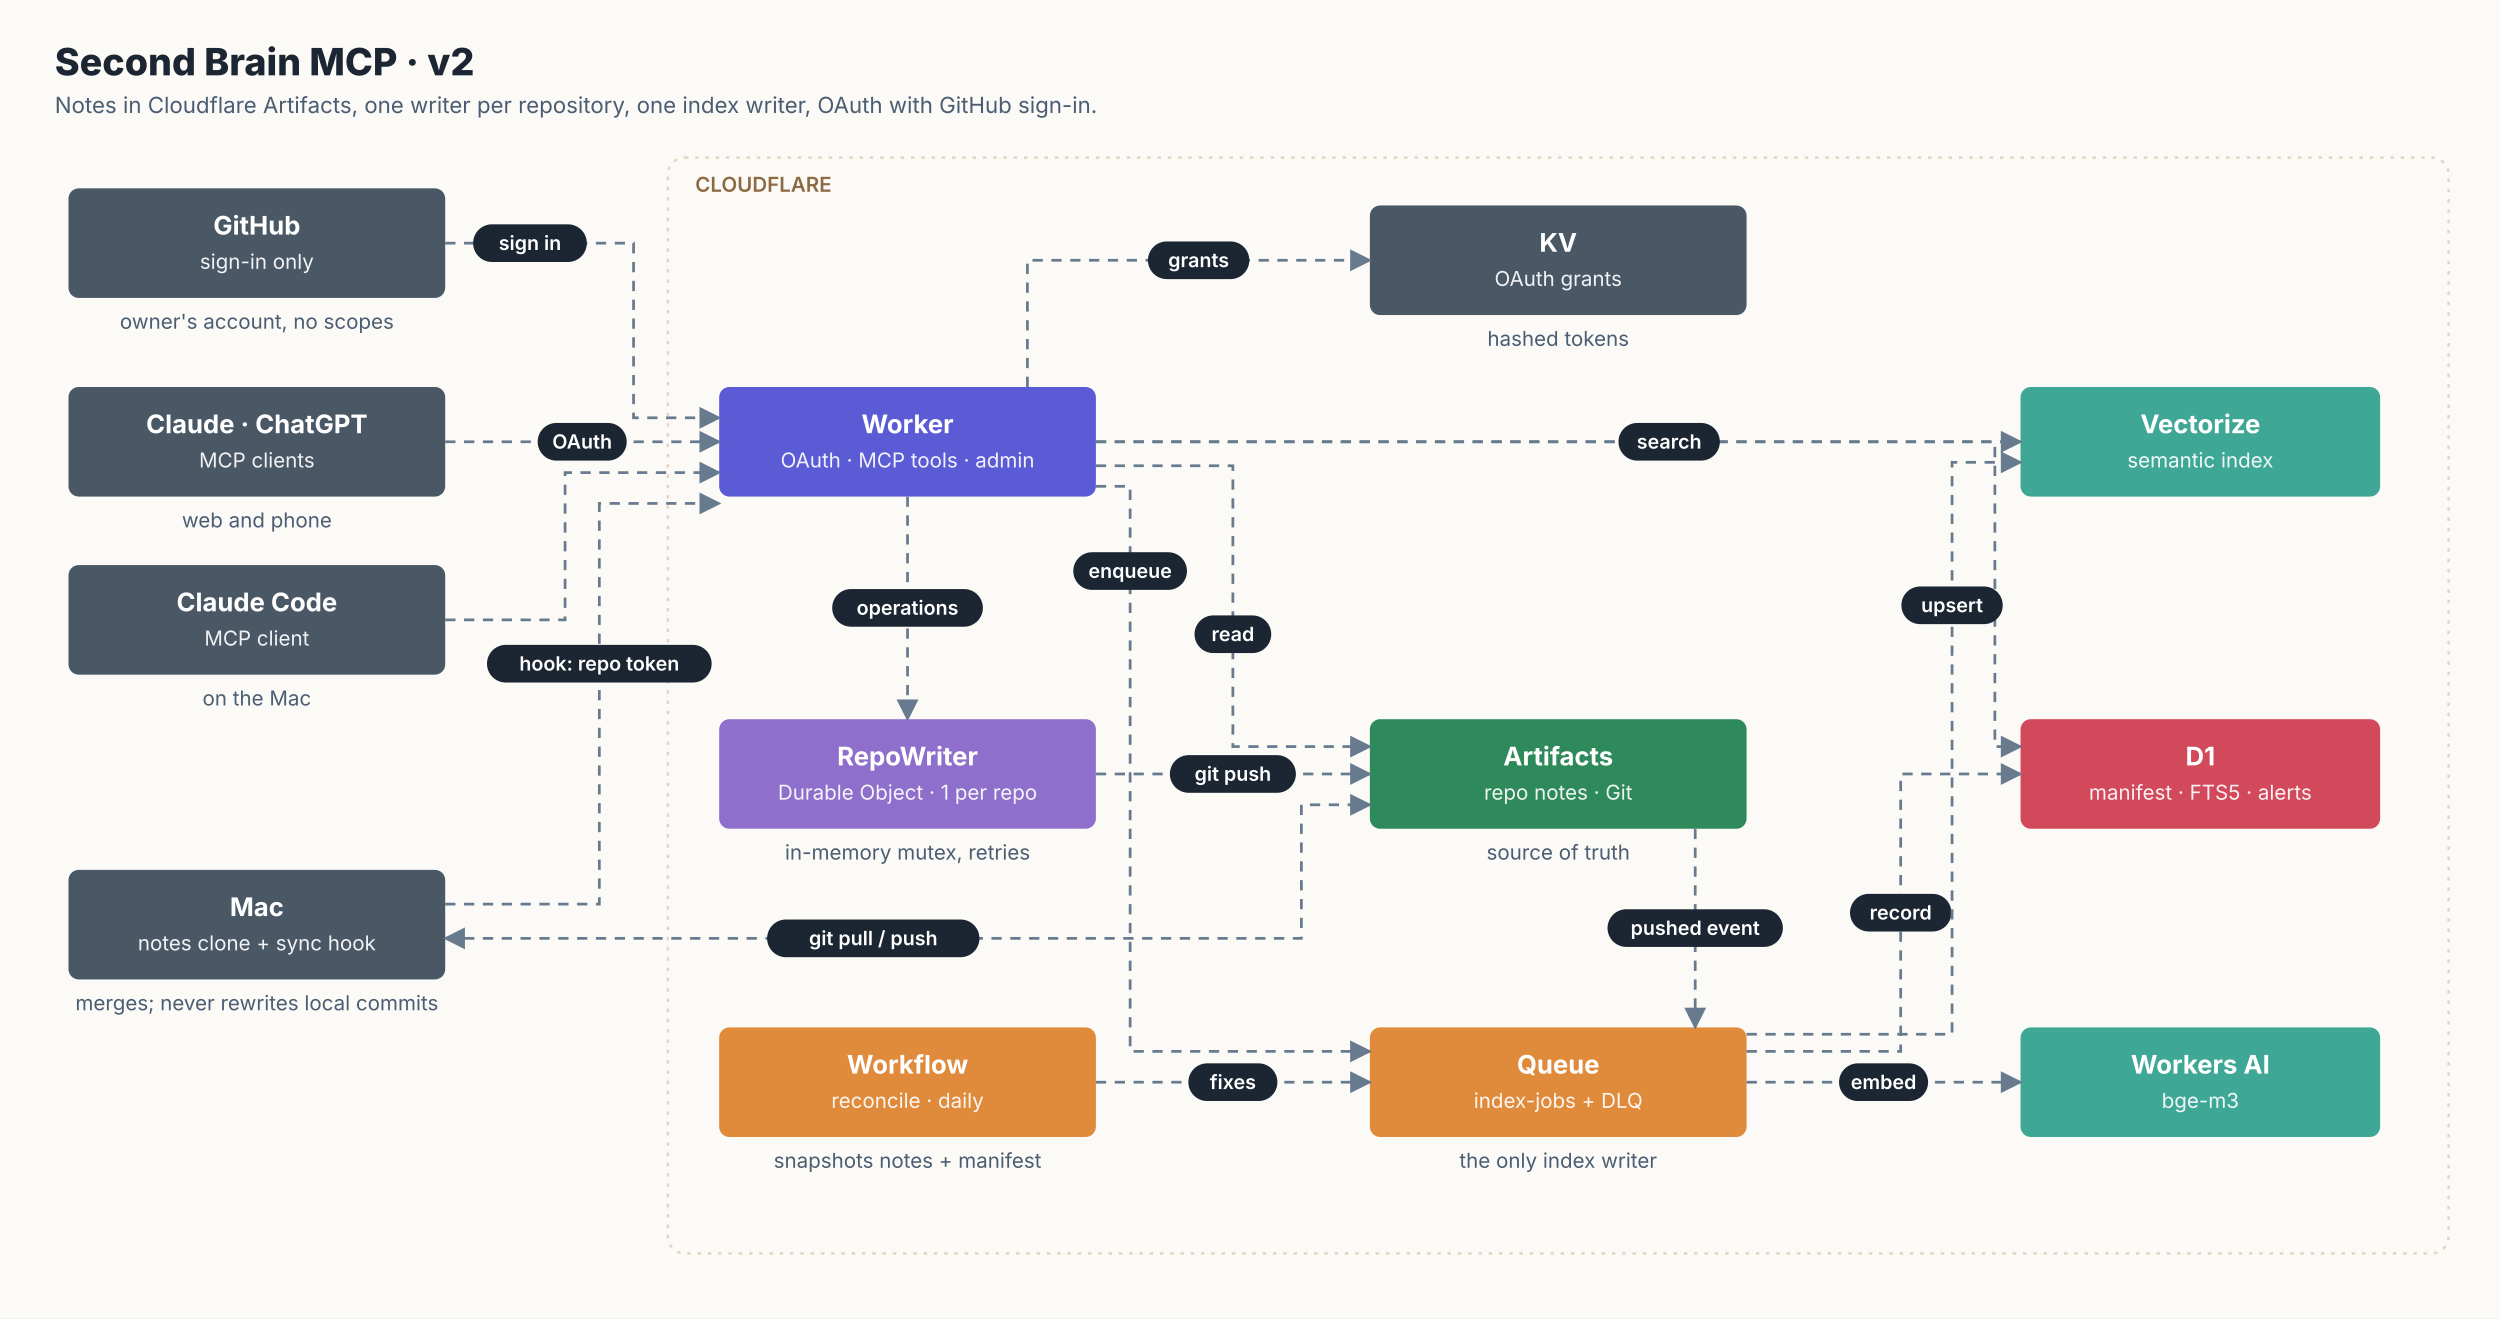
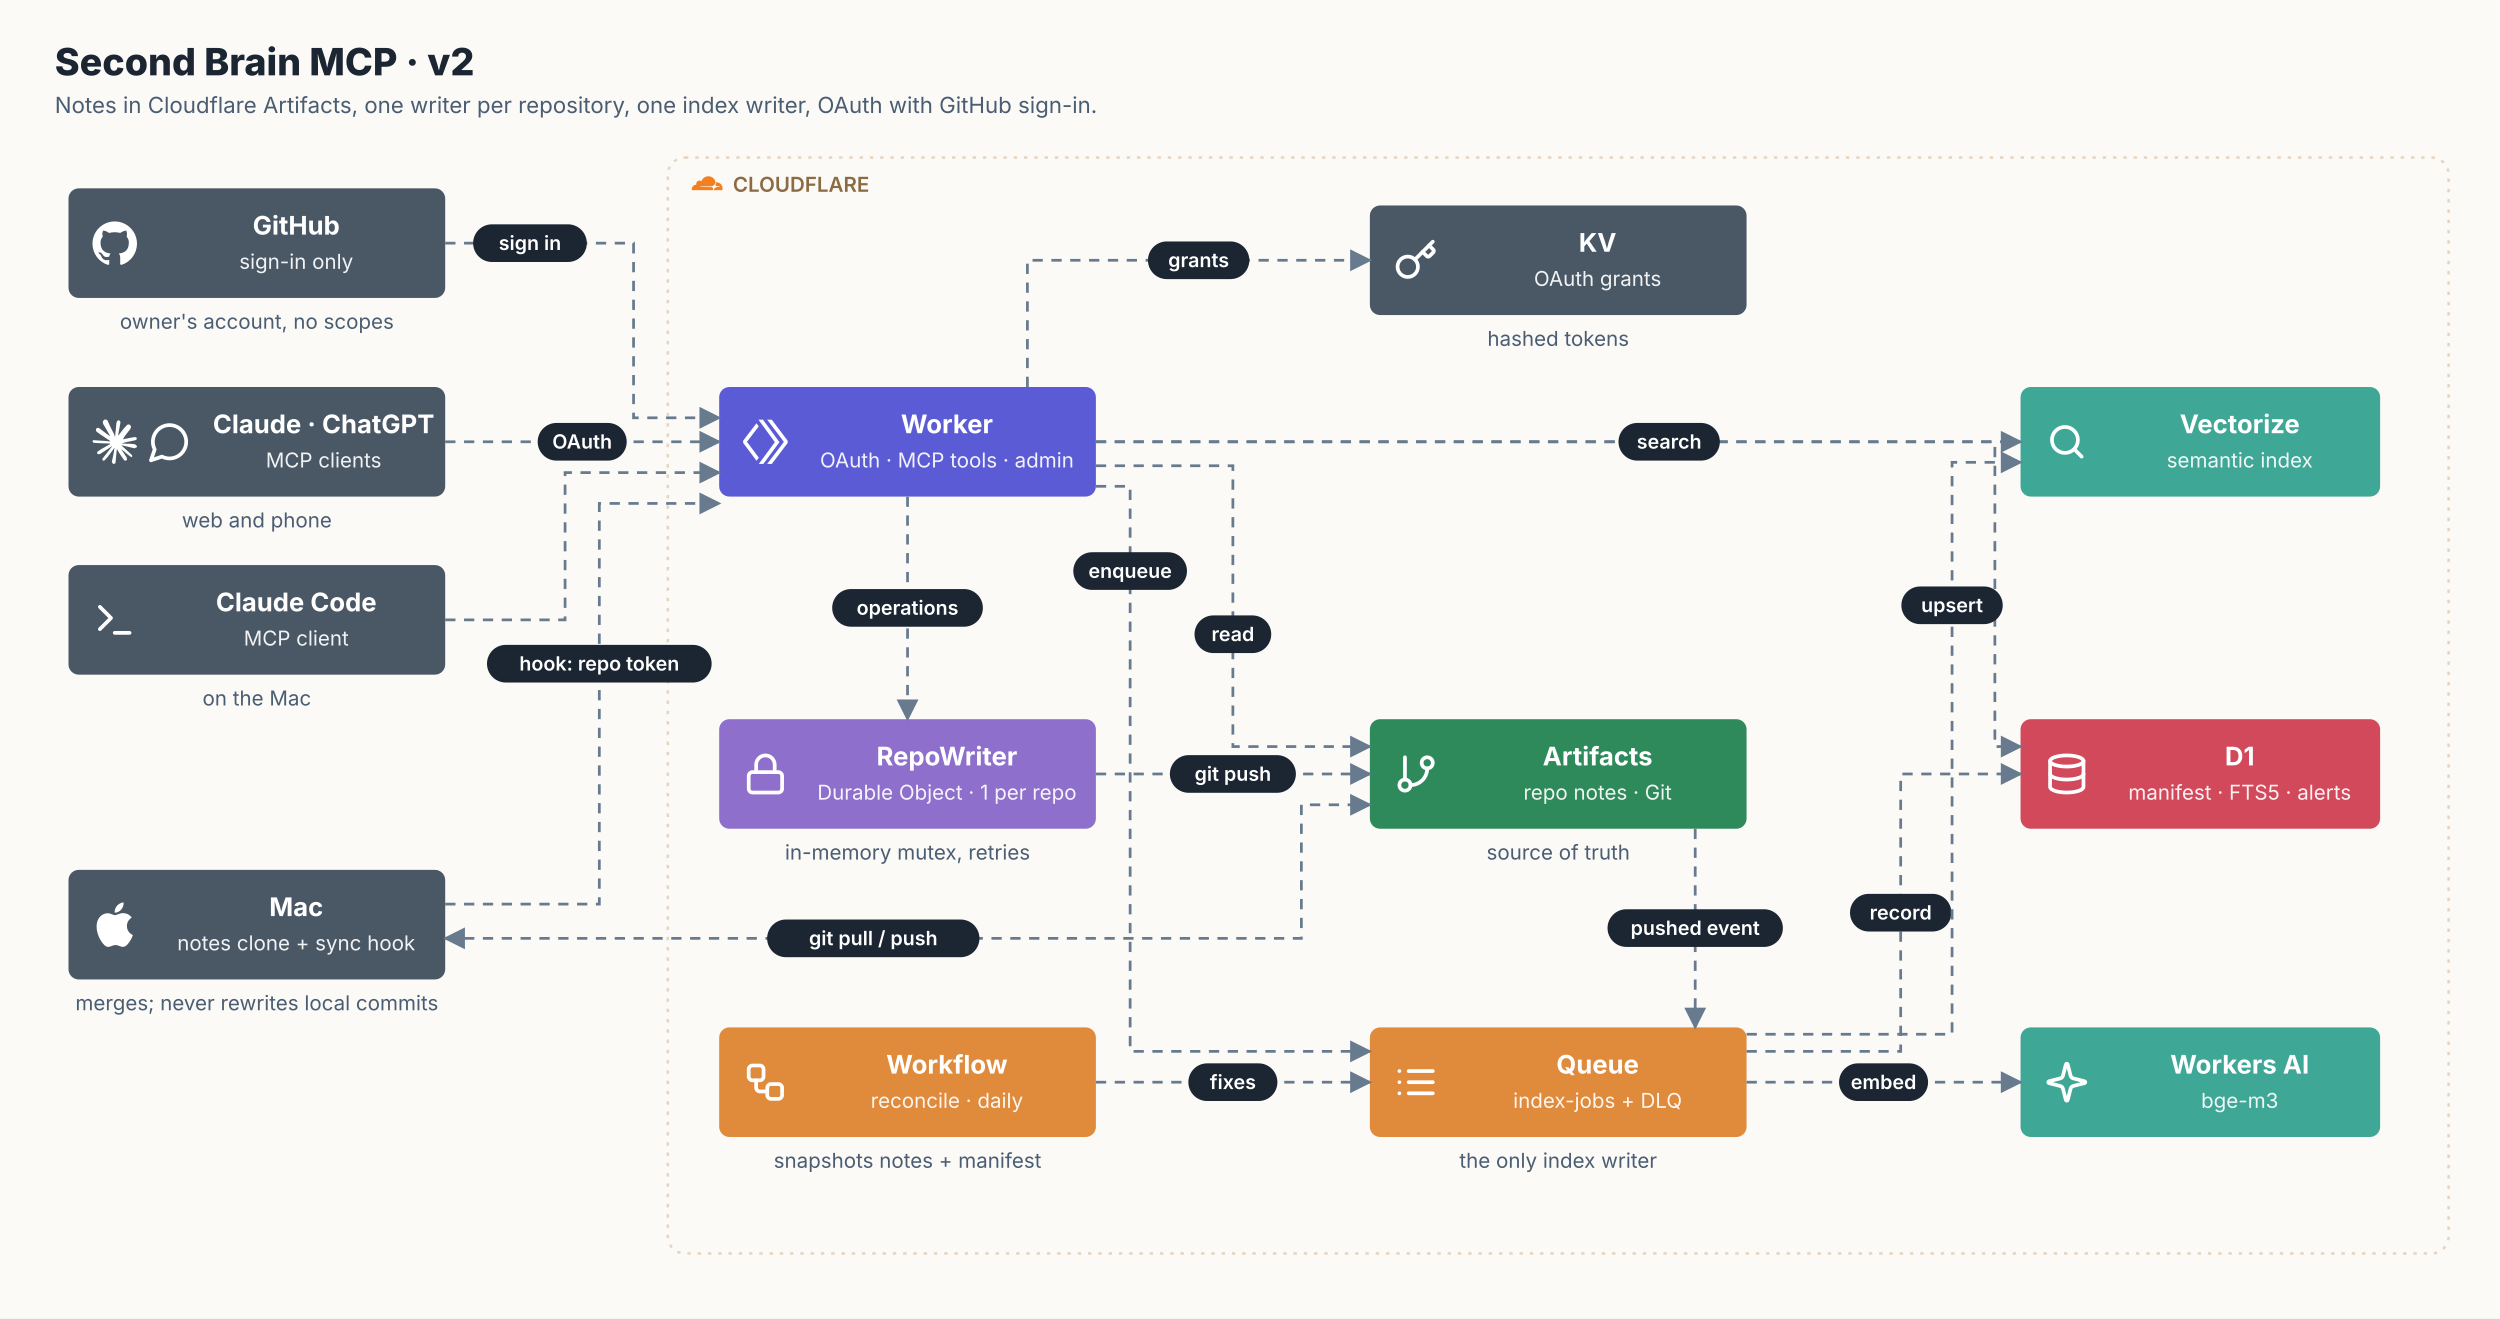
<svg xmlns="http://www.w3.org/2000/svg" viewBox="0 0 1460 770" width="1460" height="770" font-family="Onest, Inter, system-ui, sans-serif">
  <defs>
    <marker id="m" viewBox="0 0 10 10" refX="9" refY="5" markerWidth="8" markerHeight="8" orient="auto-start-reverse">
      <path d="M0,0 L10,5 L0,10 z" fill="#677A8E" />
    </marker>
    <marker id="ms" viewBox="0 0 10 10" refX="9" refY="5" markerWidth="8" markerHeight="8" orient="auto-start-reverse">
      <path d="M0,0 L10,5 L0,10 z" fill="#677A8E" />
    </marker>
    <style>.t{fill:#fff;font-size:15px;font-weight:700}.s{fill:#fff;font-size:12px;opacity:.92}.c{fill:#4A5D72;font-size:12px}
.a{fill:none;stroke:#677A8E;stroke-width:1.6;stroke-dasharray:6 5}.p{fill:#fff;font-size:11.5px;font-weight:600}
.h{fill:#1B2632;font-size:22px;font-weight:800}.hs{fill:#4A5D72;font-size:13px}.g{fill:none;stroke:#E6D5C1;stroke-width:1.5;stroke-dasharray:2 4}.gl{fill:#8C6A43;font-size:12px;font-weight:600}</style>
  </defs>
  <rect width="100%" height="100%" fill="#FCFAF7" />
  <text x="32" y="44" class="h">Second Brain MCP · v2</text>
  <text x="32" y="66" class="hs">Notes in Cloudflare Artifacts, one writer per repository, one index writer, OAuth with GitHub sign-in.</text>
  <rect x="390" y="92" width="1040" height="640" rx="10" class="g" />
-   <text x="406" y="112" class="gl">CLOUDFLARE</text>
+   <path transform="translate(404,98) scale(0.75)" d="M16.509 16.845c.147-.507.091-.971-.155-1.315-.225-.316-.605-.499-1.062-.52l-8.659-.112a.156.156 0 0 1-.133-.071c-.028-.042-.035-.099-.021-.155.028-.084.112-.148.204-.156l8.736-.112c1.035-.049 2.16-.887 2.554-1.914l.499-1.301c.021-.056.029-.113.015-.168-.562-2.546-2.835-4.445-5.55-4.445-2.504 0-4.628 1.618-5.388 3.861-.493-.366-1.119-.562-1.794-.499-1.203.119-2.167 1.083-2.286 2.286-.028.31-.007.613.064.894C1.568 13.171 0 14.775 0 16.752c0 .175.014.351.035.527.014.083.084.147.169.147h15.981c.091 0 .176-.065.203-.155l.12-.427zm2.757-5.563c-.077 0-.161 0-.238.011-.057 0-.105.042-.127.098l-.338 1.174c-.147.507-.092.971.154 1.316.226.316.606.498 1.062.519l1.844.113c.056 0 .105.026.133.07.028.043.035.107.021.156-.028.084-.113.148-.204.155l-1.921.112c-1.041.049-2.158.887-2.553 1.914l-.141.358c-.028.071.021.142.099.142h6.598c.077 0 .147-.049.169-.126.112-.408.176-.837.176-1.28 0-2.603-2.125-4.727-4.734-4.727" fill="#F38020" />
+   <text x="428" y="112" class="gl">CLOUDFLARE</text>
  <rect x="40" y="110" width="220" height="64" rx="6" fill="#4A5866" />
-   <text x="150.0" y="137" text-anchor="middle" class="t">GitHub</text>
-   <text x="150.0" y="157" text-anchor="middle" class="s">sign-in only</text>
+   <path transform="translate(54,129) scale(1.083333)" d="M12 .297c-6.63 0-12 5.373-12 12 0 5.303 3.438 9.8 8.205 11.385.6.113.82-.258.82-.577 0-.285-.01-1.04-.015-2.04-3.338.724-4.042-1.61-4.042-1.61C4.422 18.07 3.633 17.7 3.633 17.7c-1.087-.744.084-.729.084-.729 1.205.084 1.838 1.236 1.838 1.236 1.07 1.835 2.809 1.305 3.495.998.108-.776.417-1.305.76-1.605-2.665-.3-5.466-1.332-5.466-5.93 0-1.31.465-2.38 1.235-3.22-.135-.303-.54-1.523.105-3.176 0 0 1.005-.322 3.3 1.23.96-.267 1.98-.399 3-.405 1.02.006 2.04.138 3 .405 2.28-1.552 3.285-1.23 3.285-1.23.645 1.653.24 2.873.12 3.176.765.84 1.23 1.91 1.23 3.22 0 4.61-2.805 5.625-5.475 5.92.42.36.81 1.096.81 2.22 0 1.606-.015 2.896-.015 3.286 0 .315.21.69.825.57C20.565 22.092 24 17.592 24 12.297c0-6.627-5.373-12-12-12" fill="#fff" />
+   <text x="173.0" y="137" text-anchor="middle" class="t">GitHub</text>
+   <text x="173.0" y="157" text-anchor="middle" class="s">sign-in only</text>
  <text x="150.0" y="192" text-anchor="middle" class="c">owner's account, no scopes</text>
  <rect x="40" y="226" width="220" height="64" rx="6" fill="#4A5866" />
-   <text x="150.0" y="253" text-anchor="middle" class="t">Claude · ChatGPT</text>
-   <text x="150.0" y="273" text-anchor="middle" class="s">MCP clients</text>
+   <path transform="translate(54,245) scale(1.083333)" d="m4.714 15.956 4.717-2.647.079-.231-.079-.128h-.231l-.789-.049-2.696-.073-2.337-.097-2.265-.121-.571-.121-.534-.704.055-.352.48-.322.686.061 1.518.103 2.277.158 1.651.097 2.447.255h.389l.055-.158-.134-.097-.103-.097L6.973 9.836l-2.55-1.688-1.336-.971-.723-.492-.364-.461-.158-1.008.656-.723.88.061.225.061.892.686 1.906 1.475 2.489 1.834.364.303.146-.103.018-.073-.164-.273-1.354-2.447-1.445-2.489-.643-1.032-.17-.619c-.061-.255-.103-.467-.103-.729L6.287.134 6.7 0l.996.134.419.364.619 1.415 1.002 2.228 1.554 3.03.455.898.243.832.091.255h.158v-.146l.128-1.706.237-2.095.231-2.696.079-.759.376-.911.747-.492.583.279.48.686-.067.443-.285 1.852-.559 2.902-.364 1.943h.212l.243-.243.984-1.305 1.651-2.064.729-.82.85-.905.546-.431h1.032l.759 1.129-.34 1.166-1.062 1.348-.88 1.141-1.263 1.7-.789 1.36.073.109.188-.018 2.853-.607 1.542-.279 1.84-.316.832.389.091.395-.328.807-1.967.486-2.307.461-3.436.814-.043.03.049.061 1.548.146.662.036h1.621l3.018.225.789.522.474.638-.079.486-1.214.619-1.639-.389-3.825-.911-1.311-.328h-.182v.109l1.093 1.069 2.003 1.809 2.507 2.331.128.577-.322.455-.34-.049-2.204-1.657-.85-.747-1.925-1.621h-.128v.17l.443.65 2.344 3.521.121 1.081-.17.352-.607.212-.668-.121-1.372-1.925L14.38 17.959l-1.141-1.943-.14.079-.674 7.255-.316.37-.729.279-.607-.461-.322-.747.322-1.475.389-1.925.316-1.53.285-1.9.17-.631-.012-.043-.14.018-1.433 1.967-2.18 2.945-1.724 1.846-.413.164-.716-.37.067-.662.401-.589 2.386-3.036 1.439-1.882.929-1.087-.006-.158h-.055l-6.338 4.116-1.129.146-.486-.455.061-.747.231-.243 1.906-1.311Z" fill="#fff" />
+   <g transform="translate(86,245) scale(1.083333)" fill="none" stroke="#fff" stroke-width="2" stroke-linecap="round" stroke-linejoin="round">
+     <path d="M7.9 20A9 9 0 1 0 4 16.1L2 22z" />
+   </g>
+   <text x="189.0" y="253" text-anchor="middle" class="t">Claude · ChatGPT</text>
+   <text x="189.0" y="273" text-anchor="middle" class="s">MCP clients</text>
  <text x="150.0" y="308" text-anchor="middle" class="c">web and phone</text>
  <rect x="40" y="330" width="220" height="64" rx="6" fill="#4A5866" />
-   <text x="150.0" y="357" text-anchor="middle" class="t">Claude Code</text>
-   <text x="150.0" y="377" text-anchor="middle" class="s">MCP client</text>
+   <g transform="translate(54,349) scale(1.083333)" fill="none" stroke="#fff" stroke-width="2" stroke-linecap="round" stroke-linejoin="round">
+     <path d="m4 17 6-6-6-6" />
+     <path d="M12 19h8" />
+   </g>
+   <text x="173.0" y="357" text-anchor="middle" class="t">Claude Code</text>
+   <text x="173.0" y="377" text-anchor="middle" class="s">MCP client</text>
  <text x="150.0" y="412" text-anchor="middle" class="c">on the Mac</text>
  <rect x="40" y="508" width="220" height="64" rx="6" fill="#4A5866" />
-   <text x="150.0" y="535" text-anchor="middle" class="t">Mac</text>
-   <text x="150.0" y="555" text-anchor="middle" class="s">notes clone + sync hook</text>
+   <path transform="translate(54,527) scale(1.083333)" d="M12.152 6.896c-.948 0-2.415-1.078-3.96-1.04-2.04.027-3.91 1.183-4.961 3.014-2.117 3.675-.546 9.103 1.519 12.09 1.013 1.454 2.208 3.09 3.792 3.039 1.52-.065 2.09-.987 3.935-.987 1.831 0 2.35.987 3.96.948 1.637-.026 2.676-1.48 3.676-2.948 1.156-1.688 1.636-3.325 1.662-3.415-.039-.013-3.182-1.221-3.22-4.857-.026-3.04 2.48-4.494 2.597-4.559-1.429-2.09-3.623-2.324-4.39-2.376-2-.156-3.675 1.09-4.61 1.09zM15.53 3.83c.843-1.012 1.4-2.427 1.245-3.83-1.207.052-2.662.805-3.532 1.818-.78.896-1.454 2.338-1.273 3.714 1.338.104 2.715-.688 3.559-1.701" fill="#fff" />
+   <text x="173.0" y="535" text-anchor="middle" class="t">Mac</text>
+   <text x="173.0" y="555" text-anchor="middle" class="s">notes clone + sync hook</text>
  <text x="150.0" y="590" text-anchor="middle" class="c">merges; never rewrites local commits</text>
  <rect x="420" y="226" width="220" height="64" rx="6" fill="#5B5BD6" />
-   <text x="530.0" y="253" text-anchor="middle" class="t">Worker</text>
-   <text x="530.0" y="273" text-anchor="middle" class="s">OAuth · MCP tools · admin</text>
+   <path transform="translate(434,245) scale(1.083333)" d="m8.213.063 8.879 12.136-8.67 11.739h2.476l8.665-11.735-8.89-12.14Zm4.728 0 9.02 11.992-9.018 11.883h2.496L24 12.656v-1.199L15.434.063ZM7.178 2.02.01 11.398l-.01 1.2 7.203 9.644 1.238-1.676-6.396-8.556 6.361-8.313Z" fill="#fff" />
+   <text x="553.0" y="253" text-anchor="middle" class="t">Worker</text>
+   <text x="553.0" y="273" text-anchor="middle" class="s">OAuth · MCP tools · admin</text>
  <rect x="420" y="420" width="220" height="64" rx="6" fill="#8E6FCB" />
-   <text x="530.0" y="447" text-anchor="middle" class="t">RepoWriter</text>
-   <text x="530.0" y="467" text-anchor="middle" class="s">Durable Object · 1 per repo</text>
+   <g transform="translate(434,439) scale(1.083333)" fill="none" stroke="#fff" stroke-width="2" stroke-linecap="round" stroke-linejoin="round">
+     <rect width="18" height="11" x="3" y="11" rx="2" />
+     <path d="M7 11V7a5 5 0 0 1 10 0v4" />
+   </g>
+   <text x="553.0" y="447" text-anchor="middle" class="t">RepoWriter</text>
+   <text x="553.0" y="467" text-anchor="middle" class="s">Durable Object · 1 per repo</text>
  <text x="530.0" y="502" text-anchor="middle" class="c">in-memory mutex, retries</text>
  <rect x="420" y="600" width="220" height="64" rx="6" fill="#E08A3C" />
-   <text x="530.0" y="627" text-anchor="middle" class="t">Workflow</text>
-   <text x="530.0" y="647" text-anchor="middle" class="s">reconcile · daily</text>
+   <g transform="translate(434,619) scale(1.083333)" fill="none" stroke="#fff" stroke-width="2" stroke-linecap="round" stroke-linejoin="round">
+     <rect width="8" height="8" x="3" y="3" rx="2" />
+     <path d="M7 11v4a2 2 0 0 0 2 2h4" />
+     <rect width="8" height="8" x="13" y="13" rx="2" />
+   </g>
+   <text x="553.0" y="627" text-anchor="middle" class="t">Workflow</text>
+   <text x="553.0" y="647" text-anchor="middle" class="s">reconcile · daily</text>
  <text x="530.0" y="682" text-anchor="middle" class="c">snapshots notes + manifest</text>
  <rect x="800" y="120" width="220" height="64" rx="6" fill="#4A5866" />
-   <text x="910.0" y="147" text-anchor="middle" class="t">KV</text>
-   <text x="910.0" y="167" text-anchor="middle" class="s">OAuth grants</text>
+   <g transform="translate(814,139) scale(1.083333)" fill="none" stroke="#fff" stroke-width="2" stroke-linecap="round" stroke-linejoin="round">
+     <path d="m15.5 7.5 2.3 2.3a1 1 0 0 0 1.4 0l2.1-2.1a1 1 0 0 0 0-1.4L19 4" />
+     <path d="m21 2-9.6 9.6" />
+     <circle cx="7.5" cy="15.5" r="5.5" />
+   </g>
+   <text x="933.0" y="147" text-anchor="middle" class="t">KV</text>
+   <text x="933.0" y="167" text-anchor="middle" class="s">OAuth grants</text>
  <text x="910.0" y="202" text-anchor="middle" class="c">hashed tokens</text>
  <rect x="800" y="420" width="220" height="64" rx="6" fill="#2F8A5B" />
-   <text x="910.0" y="447" text-anchor="middle" class="t">Artifacts</text>
-   <text x="910.0" y="467" text-anchor="middle" class="s">repo notes · Git</text>
+   <g transform="translate(814,439) scale(1.083333)" fill="none" stroke="#fff" stroke-width="2" stroke-linecap="round" stroke-linejoin="round">
+     <path d="M6 3v12" />
+     <circle cx="18" cy="6" r="3" />
+     <circle cx="6" cy="18" r="3" />
+     <path d="M18 9a9 9 0 0 1-9 9" />
+   </g>
+   <text x="933.0" y="447" text-anchor="middle" class="t">Artifacts</text>
+   <text x="933.0" y="467" text-anchor="middle" class="s">repo notes · Git</text>
  <text x="910.0" y="502" text-anchor="middle" class="c">source of truth</text>
  <rect x="800" y="600" width="220" height="64" rx="6" fill="#E08A3C" />
-   <text x="910.0" y="627" text-anchor="middle" class="t">Queue</text>
-   <text x="910.0" y="647" text-anchor="middle" class="s">index-jobs + DLQ</text>
+   <g transform="translate(814,619) scale(1.083333)" fill="none" stroke="#fff" stroke-width="2" stroke-linecap="round" stroke-linejoin="round">
+     <path d="M8 6h13M8 12h13M8 18h13M3 6h.01M3 12h.01M3 18h.01" />
+   </g>
+   <text x="933.0" y="627" text-anchor="middle" class="t">Queue</text>
+   <text x="933.0" y="647" text-anchor="middle" class="s">index-jobs + DLQ</text>
  <text x="910.0" y="682" text-anchor="middle" class="c">the only index writer</text>
  <rect x="1180" y="226" width="210" height="64" rx="6" fill="#3FA796" />
-   <text x="1285.0" y="253" text-anchor="middle" class="t">Vectorize</text>
-   <text x="1285.0" y="273" text-anchor="middle" class="s">semantic index</text>
+   <g transform="translate(1194,245) scale(1.083333)" fill="none" stroke="#fff" stroke-width="2" stroke-linecap="round" stroke-linejoin="round">
+     <circle cx="11" cy="11" r="7" />
+     <path d="m20 20-3.5-3.5" />
+   </g>
+   <text x="1308.0" y="253" text-anchor="middle" class="t">Vectorize</text>
+   <text x="1308.0" y="273" text-anchor="middle" class="s">semantic index</text>
  <rect x="1180" y="420" width="210" height="64" rx="6" fill="#D1495B" />
-   <text x="1285.0" y="447" text-anchor="middle" class="t">D1</text>
-   <text x="1285.0" y="467" text-anchor="middle" class="s">manifest · FTS5 · alerts</text>
+   <g transform="translate(1194,439) scale(1.083333)" fill="none" stroke="#fff" stroke-width="2" stroke-linecap="round" stroke-linejoin="round">
+     <ellipse cx="12" cy="5" rx="9" ry="3" />
+     <path d="M3 5v14a9 3 0 0 0 18 0V5" />
+     <path d="M3 12a9 3 0 0 0 18 0" />
+   </g>
+   <text x="1308.0" y="447" text-anchor="middle" class="t">D1</text>
+   <text x="1308.0" y="467" text-anchor="middle" class="s">manifest · FTS5 · alerts</text>
  <rect x="1180" y="600" width="210" height="64" rx="6" fill="#3FA796" />
-   <text x="1285.0" y="627" text-anchor="middle" class="t">Workers AI</text>
-   <text x="1285.0" y="647" text-anchor="middle" class="s">bge-m3</text>
+   <g transform="translate(1194,619) scale(1.083333)" fill="none" stroke="#fff" stroke-width="2" stroke-linecap="round" stroke-linejoin="round">
+     <path d="M9.94 15.5A2 2 0 0 0 8.5 14.06l-6.14-1.58a.5.5 0 0 1 0-.96L8.5 9.94A2 2 0 0 0 9.94 8.5l1.58-6.14a.5.5 0 0 1 .96 0L14.06 8.5a2 2 0 0 0 1.44 1.44l6.14 1.58a.5.5 0 0 1 0 .96l-6.14 1.58a2 2 0 0 0-1.44 1.44l-1.58 6.14a.5.5 0 0 1-.96 0z" />
+   </g>
+   <text x="1308.0" y="627" text-anchor="middle" class="t">Workers AI</text>
+   <text x="1308.0" y="647" text-anchor="middle" class="s">bge-m3</text>
  <path d="M260,258 L420,258" class="a" marker-end="url(#m)" />
  <rect x="314.0" y="247.0" width="52.0" height="22" rx="11" fill="#1B2632" />
  <text x="340.0" y="262.0" text-anchor="middle" class="p">OAuth</text>
  <path d="M260,362 L330,362 L330,276 L420,276" class="a" marker-end="url(#m)" />
  <path d="M260,142 L370,142 L370,244 L420,244" class="a" marker-end="url(#m)" />
  <rect x="276.3" y="131.0" width="66.4" height="22" rx="11" fill="#1B2632" />
  <text x="309.5" y="146.0" text-anchor="middle" class="p">sign in</text>
  <path d="M260,528 L350,528 L350,294 L420,294" class="a" marker-end="url(#m)" />
  <rect x="284.4" y="376.6" width="131.2" height="22" rx="11" fill="#1B2632" />
  <text x="350.0" y="391.6" text-anchor="middle" class="p">hook: repo token</text>
  <path d="M600,226 L600,152 L800,152" class="a" marker-end="url(#m)" />
  <rect x="670.4" y="141.0" width="59.2" height="22" rx="11" fill="#1B2632" />
  <text x="700.0" y="156.0" text-anchor="middle" class="p">grants</text>
  <path d="M640,258 L1165,258 L1165,436 L1180,436" class="a" marker-end="url(#m)" />
  <path d="M640,258 L1180,258" class="a" marker-end="url(#m)" />
  <rect x="945.2" y="247.0" width="59.2" height="22" rx="11" fill="#1B2632" />
  <text x="974.8" y="262.0" text-anchor="middle" class="p">search</text>
  <path d="M640,272 L720,272 L720,436 L800,436" class="a" marker-end="url(#m)" />
  <rect x="697.6" y="359.4" width="44.8" height="22" rx="11" fill="#1B2632" />
  <text x="720.0" y="374.4" text-anchor="middle" class="p">read</text>
  <path d="M640,284 L660,284 L660,614 L800,614" class="a" marker-end="url(#m)" />
  <rect x="626.8" y="322.5" width="66.4" height="22" rx="11" fill="#1B2632" />
  <text x="660.0" y="337.5" text-anchor="middle" class="p">enqueue</text>
  <path d="M530,290 L530,420" class="a" marker-end="url(#m)" />
  <rect x="486.0" y="344.0" width="88.0" height="22" rx="11" fill="#1B2632" />
  <text x="530.0" y="359.0" text-anchor="middle" class="p">operations</text>
  <path d="M640,452 L800,452" class="a" marker-end="url(#m)" />
  <rect x="683.2" y="441.0" width="73.6" height="22" rx="11" fill="#1B2632" />
  <text x="720.0" y="456.0" text-anchor="middle" class="p">git push</text>
  <path d="M260,548 L760,548 L760,470 L800,470" class="a" marker-end="url(#m)" marker-start="url(#ms)" />
  <rect x="448.0" y="537.0" width="124.0" height="22" rx="11" fill="#1B2632" />
  <text x="510.0" y="552.0" text-anchor="middle" class="p">git pull / push</text>
  <path d="M990,484 L990,600" class="a" marker-end="url(#m)" />
  <rect x="938.8" y="531.0" width="102.4" height="22" rx="11" fill="#1B2632" />
  <text x="990.0" y="546.0" text-anchor="middle" class="p">pushed event</text>
  <path d="M640,632 L800,632" class="a" marker-end="url(#m)" />
  <rect x="694.0" y="621.0" width="52.0" height="22" rx="11" fill="#1B2632" />
  <text x="720.0" y="636.0" text-anchor="middle" class="p">fixes</text>
  <path d="M1020,632 L1180,632" class="a" marker-end="url(#m)" />
  <rect x="1074.0" y="621.0" width="52.0" height="22" rx="11" fill="#1B2632" />
  <text x="1100.0" y="636.0" text-anchor="middle" class="p">embed</text>
  <path d="M1020,614 L1110,614 L1110,452 L1180,452" class="a" marker-end="url(#m)" />
  <rect x="1080.4" y="522.0" width="59.2" height="22" rx="11" fill="#1B2632" />
  <text x="1110.0" y="537.0" text-anchor="middle" class="p">record</text>
  <path d="M1020,604 L1140,604 L1140,270 L1180,270" class="a" marker-end="url(#m)" />
  <rect x="1110.4" y="342.5" width="59.2" height="22" rx="11" fill="#1B2632" />
  <text x="1140.0" y="357.5" text-anchor="middle" class="p">upsert</text>
</svg>
